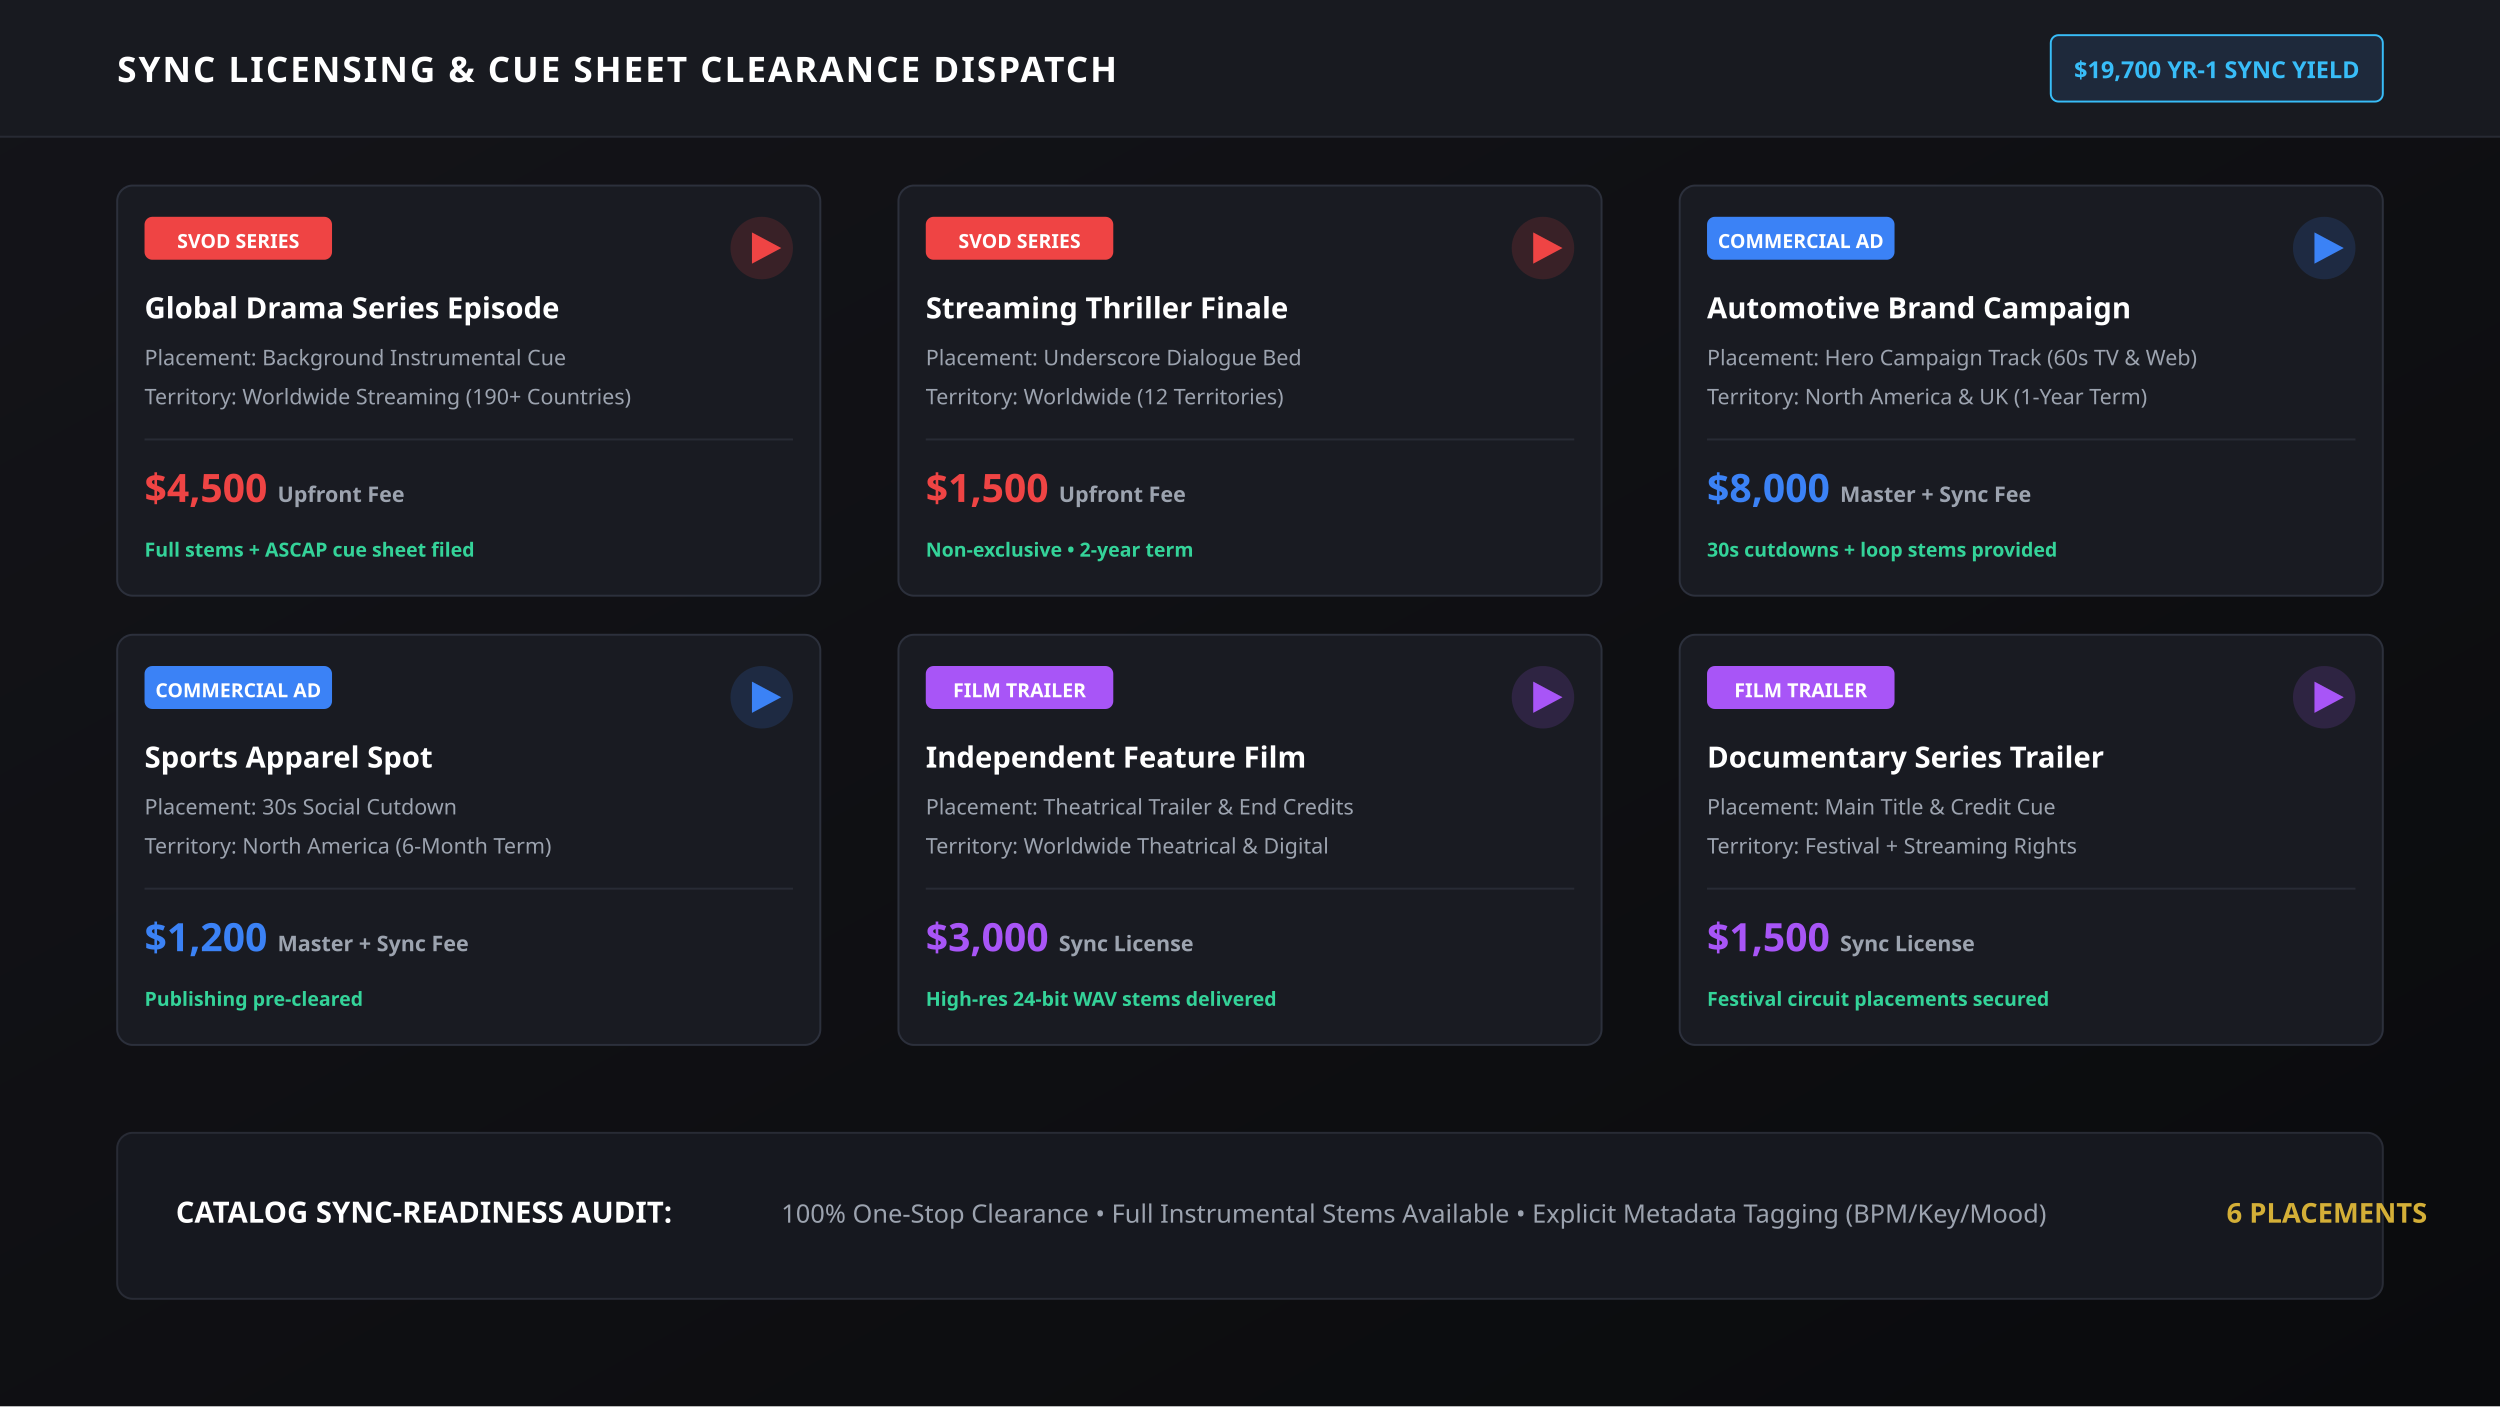
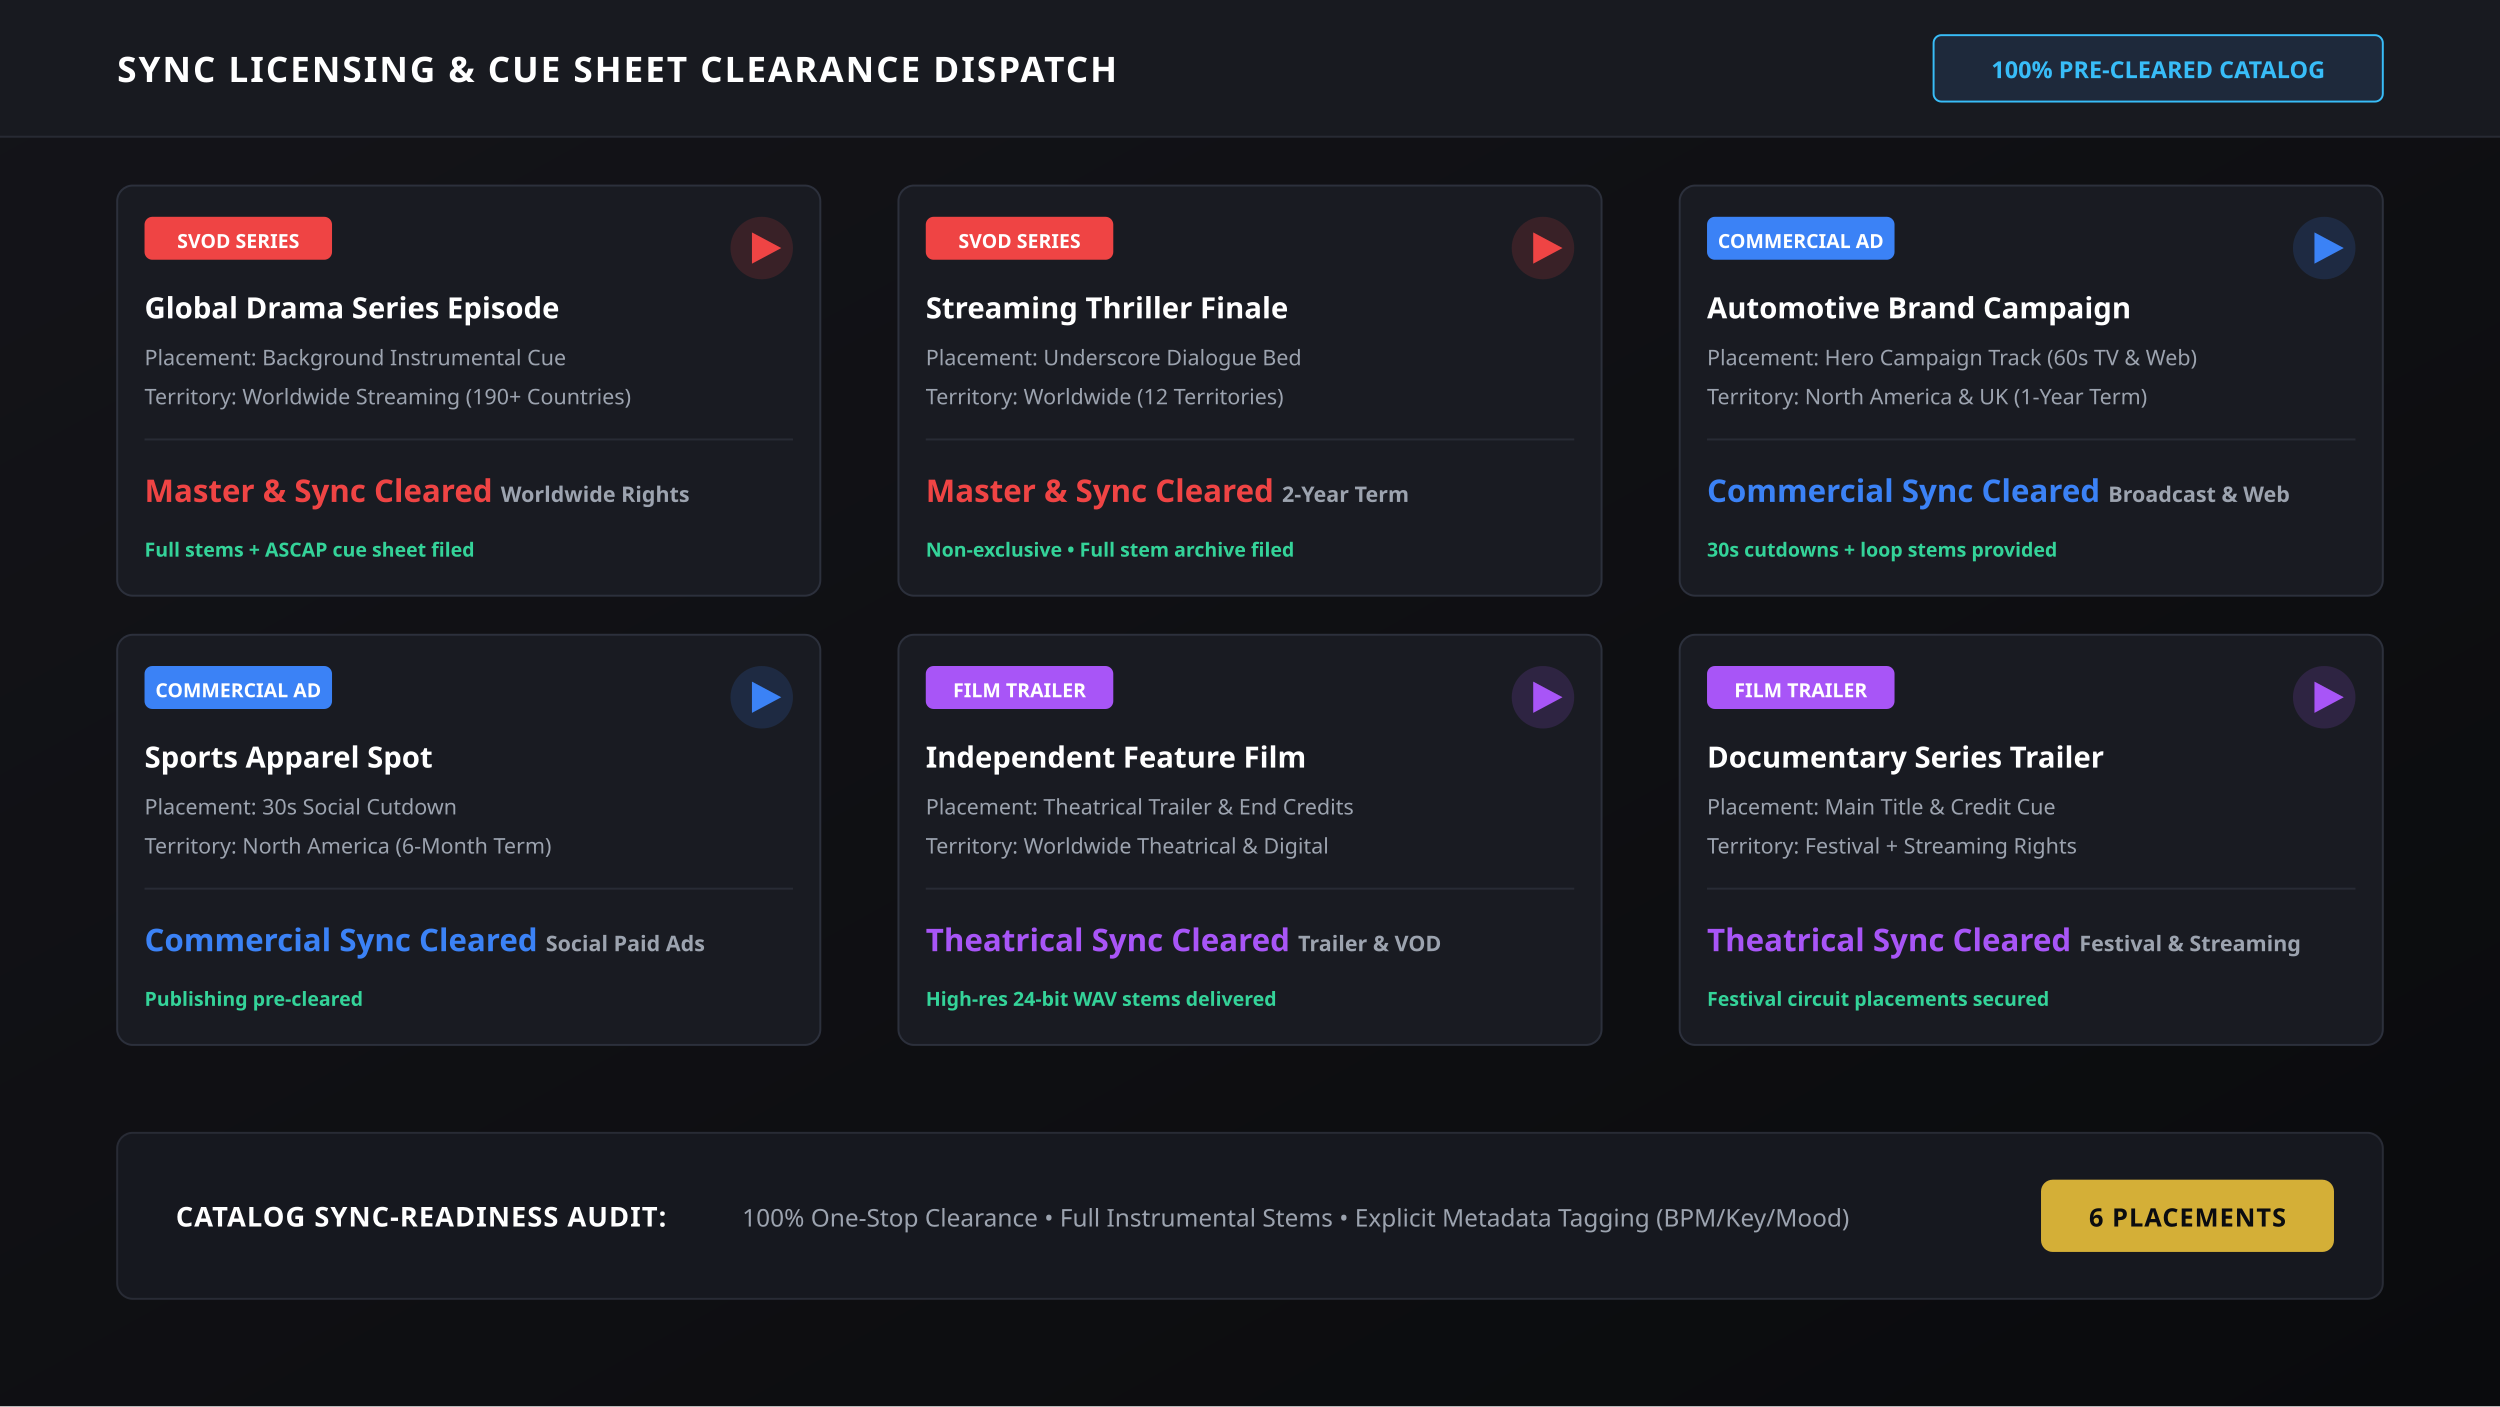
<svg xmlns="http://www.w3.org/2000/svg" viewBox="0 0 1280 720" width="1280" height="720">
  <defs>
    <linearGradient id="syncBg" x1="0%" y1="0%" x2="100%" y2="100%">
      <stop offset="0%" stop-color="#141419" />
      <stop offset="100%" stop-color="#0a0b0d" />
    </linearGradient>
  </defs>
  <rect width="1280" height="720" fill="url(#syncBg)" />
  <rect x="0" y="0" width="1280" height="70" fill="#181a20" />
  <line x1="0" y1="70" x2="1280" y2="70" stroke="#272a33" stroke-width="1" />
  <text x="60" y="42" fill="#ffffff" font-family="sans-serif" font-size="18" font-weight="700" letter-spacing="1">
    SYNC LICENSING &amp; CUE SHEET CLEARANCE DISPATCH
  </text>
-   <rect x="1050" y="18" width="170" height="34" rx="4" fill="#1e293b" stroke="#38bdf8" stroke-width="1" />
-   <text x="1135" y="40" text-anchor="middle" fill="#38bdf8" font-family="sans-serif" font-size="12" font-weight="700">
-     $19,700 YR-1 SYNC YIELD
+   <rect x="990" y="18" width="230" height="34" rx="4" fill="#1e293b" stroke="#38bdf8" stroke-width="1" />
+   <text x="1105" y="40" text-anchor="middle" fill="#38bdf8" font-family="sans-serif" font-size="12" font-weight="700">
+     100% PRE-CLEARED CATALOG
  </text>
  <g transform="translate(60, 95)">
    <g transform="translate(0, 0)">
      <rect x="0" y="0" width="360" height="210" rx="8" fill="#191b22" stroke="#2c303c" stroke-width="1" />
      <circle cx="330" cy="32" r="16" fill="#ef4444" opacity="0.15" />
      <polygon points="325,24 340,32 325,40" fill="#ef4444" />
      <rect x="14" y="16" width="96" height="22" rx="4" fill="#ef4444" />
      <text x="62" y="32" text-anchor="middle" fill="#ffffff" font-family="sans-serif" font-size="10" font-weight="700">SVOD SERIES</text>
      <text x="14" y="68" fill="#ffffff" font-family="sans-serif" font-size="15" font-weight="700">Global Drama Series Episode</text>
      <text x="14" y="92" fill="#9ca3af" font-family="sans-serif" font-size="11">Placement: Background Instrumental Cue</text>
      <text x="14" y="112" fill="#9ca3af" font-family="sans-serif" font-size="11">Territory: Worldwide Streaming (190+ Countries)</text>
      <line x1="14" y1="130" x2="346" y2="130" stroke="#282b35" stroke-width="1" />
-       <text x="14" y="162" fill="#ef4444" font-family="sans-serif" font-size="20" font-weight="700">$4,500 <tspan font-size="11" fill="#9ca3af">Upfront Fee</tspan>
+       <text x="14" y="162" fill="#ef4444" font-family="sans-serif" font-size="16" font-weight="700">Master &amp; Sync Cleared <tspan font-size="11" fill="#9ca3af">Worldwide Rights</tspan>
      </text>
      <text x="14" y="190" fill="#34d399" font-family="sans-serif" font-size="10" font-weight="600">Full stems + ASCAP cue sheet filed</text>
    </g>
    <g transform="translate(400, 0)">
      <rect x="0" y="0" width="360" height="210" rx="8" fill="#191b22" stroke="#2c303c" stroke-width="1" />
      <circle cx="330" cy="32" r="16" fill="#ef4444" opacity="0.15" />
      <polygon points="325,24 340,32 325,40" fill="#ef4444" />
      <rect x="14" y="16" width="96" height="22" rx="4" fill="#ef4444" />
      <text x="62" y="32" text-anchor="middle" fill="#ffffff" font-family="sans-serif" font-size="10" font-weight="700">SVOD SERIES</text>
      <text x="14" y="68" fill="#ffffff" font-family="sans-serif" font-size="15" font-weight="700">Streaming Thriller Finale</text>
      <text x="14" y="92" fill="#9ca3af" font-family="sans-serif" font-size="11">Placement: Underscore Dialogue Bed</text>
      <text x="14" y="112" fill="#9ca3af" font-family="sans-serif" font-size="11">Territory: Worldwide (12 Territories)</text>
      <line x1="14" y1="130" x2="346" y2="130" stroke="#282b35" stroke-width="1" />
-       <text x="14" y="162" fill="#ef4444" font-family="sans-serif" font-size="20" font-weight="700">$1,500 <tspan font-size="11" fill="#9ca3af">Upfront Fee</tspan>
+       <text x="14" y="162" fill="#ef4444" font-family="sans-serif" font-size="16" font-weight="700">Master &amp; Sync Cleared <tspan font-size="11" fill="#9ca3af">2-Year Term</tspan>
      </text>
-       <text x="14" y="190" fill="#34d399" font-family="sans-serif" font-size="10" font-weight="600">Non-exclusive • 2-year term</text>
+       <text x="14" y="190" fill="#34d399" font-family="sans-serif" font-size="10" font-weight="600">Non-exclusive • Full stem archive filed</text>
    </g>
    <g transform="translate(800, 0)">
      <rect x="0" y="0" width="360" height="210" rx="8" fill="#191b22" stroke="#2c303c" stroke-width="1" />
      <circle cx="330" cy="32" r="16" fill="#3b82f6" opacity="0.15" />
      <polygon points="325,24 340,32 325,40" fill="#3b82f6" />
      <rect x="14" y="16" width="96" height="22" rx="4" fill="#3b82f6" />
      <text x="62" y="32" text-anchor="middle" fill="#ffffff" font-family="sans-serif" font-size="10" font-weight="700">COMMERCIAL AD</text>
      <text x="14" y="68" fill="#ffffff" font-family="sans-serif" font-size="15" font-weight="700">Automotive Brand Campaign</text>
      <text x="14" y="92" fill="#9ca3af" font-family="sans-serif" font-size="11">Placement: Hero Campaign Track (60s TV &amp; Web)</text>
      <text x="14" y="112" fill="#9ca3af" font-family="sans-serif" font-size="11">Territory: North America &amp; UK (1-Year Term)</text>
      <line x1="14" y1="130" x2="346" y2="130" stroke="#282b35" stroke-width="1" />
-       <text x="14" y="162" fill="#3b82f6" font-family="sans-serif" font-size="20" font-weight="700">$8,000 <tspan font-size="11" fill="#9ca3af">Master + Sync Fee</tspan>
+       <text x="14" y="162" fill="#3b82f6" font-family="sans-serif" font-size="16" font-weight="700">Commercial Sync Cleared <tspan font-size="11" fill="#9ca3af">Broadcast &amp; Web</tspan>
      </text>
      <text x="14" y="190" fill="#34d399" font-family="sans-serif" font-size="10" font-weight="600">30s cutdowns + loop stems provided</text>
    </g>
    <g transform="translate(0, 230)">
      <rect x="0" y="0" width="360" height="210" rx="8" fill="#191b22" stroke="#2c303c" stroke-width="1" />
      <circle cx="330" cy="32" r="16" fill="#3b82f6" opacity="0.15" />
      <polygon points="325,24 340,32 325,40" fill="#3b82f6" />
      <rect x="14" y="16" width="96" height="22" rx="4" fill="#3b82f6" />
      <text x="62" y="32" text-anchor="middle" fill="#ffffff" font-family="sans-serif" font-size="10" font-weight="700">COMMERCIAL AD</text>
      <text x="14" y="68" fill="#ffffff" font-family="sans-serif" font-size="15" font-weight="700">Sports Apparel Spot</text>
      <text x="14" y="92" fill="#9ca3af" font-family="sans-serif" font-size="11">Placement: 30s Social Cutdown</text>
      <text x="14" y="112" fill="#9ca3af" font-family="sans-serif" font-size="11">Territory: North America (6-Month Term)</text>
      <line x1="14" y1="130" x2="346" y2="130" stroke="#282b35" stroke-width="1" />
-       <text x="14" y="162" fill="#3b82f6" font-family="sans-serif" font-size="20" font-weight="700">$1,200 <tspan font-size="11" fill="#9ca3af">Master + Sync Fee</tspan>
+       <text x="14" y="162" fill="#3b82f6" font-family="sans-serif" font-size="16" font-weight="700">Commercial Sync Cleared <tspan font-size="11" fill="#9ca3af">Social Paid Ads</tspan>
      </text>
      <text x="14" y="190" fill="#34d399" font-family="sans-serif" font-size="10" font-weight="600">Publishing pre-cleared</text>
    </g>
    <g transform="translate(400, 230)">
      <rect x="0" y="0" width="360" height="210" rx="8" fill="#191b22" stroke="#2c303c" stroke-width="1" />
      <circle cx="330" cy="32" r="16" fill="#a855f7" opacity="0.15" />
      <polygon points="325,24 340,32 325,40" fill="#a855f7" />
      <rect x="14" y="16" width="96" height="22" rx="4" fill="#a855f7" />
      <text x="62" y="32" text-anchor="middle" fill="#ffffff" font-family="sans-serif" font-size="10" font-weight="700">FILM TRAILER</text>
      <text x="14" y="68" fill="#ffffff" font-family="sans-serif" font-size="15" font-weight="700">Independent Feature Film</text>
      <text x="14" y="92" fill="#9ca3af" font-family="sans-serif" font-size="11">Placement: Theatrical Trailer &amp; End Credits</text>
      <text x="14" y="112" fill="#9ca3af" font-family="sans-serif" font-size="11">Territory: Worldwide Theatrical &amp; Digital</text>
      <line x1="14" y1="130" x2="346" y2="130" stroke="#282b35" stroke-width="1" />
-       <text x="14" y="162" fill="#a855f7" font-family="sans-serif" font-size="20" font-weight="700">$3,000 <tspan font-size="11" fill="#9ca3af">Sync License</tspan>
+       <text x="14" y="162" fill="#a855f7" font-family="sans-serif" font-size="16" font-weight="700">Theatrical Sync Cleared <tspan font-size="11" fill="#9ca3af">Trailer &amp; VOD</tspan>
      </text>
      <text x="14" y="190" fill="#34d399" font-family="sans-serif" font-size="10" font-weight="600">High-res 24-bit WAV stems delivered</text>
    </g>
    <g transform="translate(800, 230)">
      <rect x="0" y="0" width="360" height="210" rx="8" fill="#191b22" stroke="#2c303c" stroke-width="1" />
      <circle cx="330" cy="32" r="16" fill="#a855f7" opacity="0.15" />
      <polygon points="325,24 340,32 325,40" fill="#a855f7" />
      <rect x="14" y="16" width="96" height="22" rx="4" fill="#a855f7" />
      <text x="62" y="32" text-anchor="middle" fill="#ffffff" font-family="sans-serif" font-size="10" font-weight="700">FILM TRAILER</text>
      <text x="14" y="68" fill="#ffffff" font-family="sans-serif" font-size="15" font-weight="700">Documentary Series Trailer</text>
      <text x="14" y="92" fill="#9ca3af" font-family="sans-serif" font-size="11">Placement: Main Title &amp; Credit Cue</text>
      <text x="14" y="112" fill="#9ca3af" font-family="sans-serif" font-size="11">Territory: Festival + Streaming Rights</text>
      <line x1="14" y1="130" x2="346" y2="130" stroke="#282b35" stroke-width="1" />
-       <text x="14" y="162" fill="#a855f7" font-family="sans-serif" font-size="20" font-weight="700">$1,500 <tspan font-size="11" fill="#9ca3af">Sync License</tspan>
+       <text x="14" y="162" fill="#a855f7" font-family="sans-serif" font-size="16" font-weight="700">Theatrical Sync Cleared <tspan font-size="11" fill="#9ca3af">Festival &amp; Streaming</tspan>
      </text>
      <text x="14" y="190" fill="#34d399" font-family="sans-serif" font-size="10" font-weight="600">Festival circuit placements secured</text>
    </g>
  </g>
  <g transform="translate(60, 580)">
    <rect x="0" y="0" width="1160" height="85" rx="8" fill="#16181f" stroke="#282b35" stroke-width="1" />
-     <text x="30" y="46" fill="#ffffff" font-family="sans-serif" font-size="15" font-weight="600">
+     <text x="30" y="48" fill="#ffffff" font-family="sans-serif" font-size="14" font-weight="700" letter-spacing="0.5">
      CATALOG SYNC-READINESS AUDIT:
    </text>
-     <text x="340" y="46" fill="#9ca3af" font-family="sans-serif" font-size="13">
-       100% One-Stop Clearance • Full Instrumental Stems Available • Explicit Metadata Tagging (BPM/Key/Mood)
+     <text x="320" y="48" fill="#9ca3af" font-family="sans-serif" font-size="12.5">
+       100% One-Stop Clearance • Full Instrumental Stems • Explicit Metadata Tagging (BPM/Key/Mood)
    </text>
-     <text x="1080" y="46" fill="#d4af37" font-family="sans-serif" font-size="14" font-weight="700">6 PLACEMENTS</text>
+     <rect x="985" y="24" width="150" height="37" rx="6" fill="#d4af37" />
+     <text x="1060" y="48" text-anchor="middle" fill="#0b0c10" font-family="sans-serif" font-size="13" font-weight="800" letter-spacing="0.5">6 PLACEMENTS</text>
  </g>
</svg>
